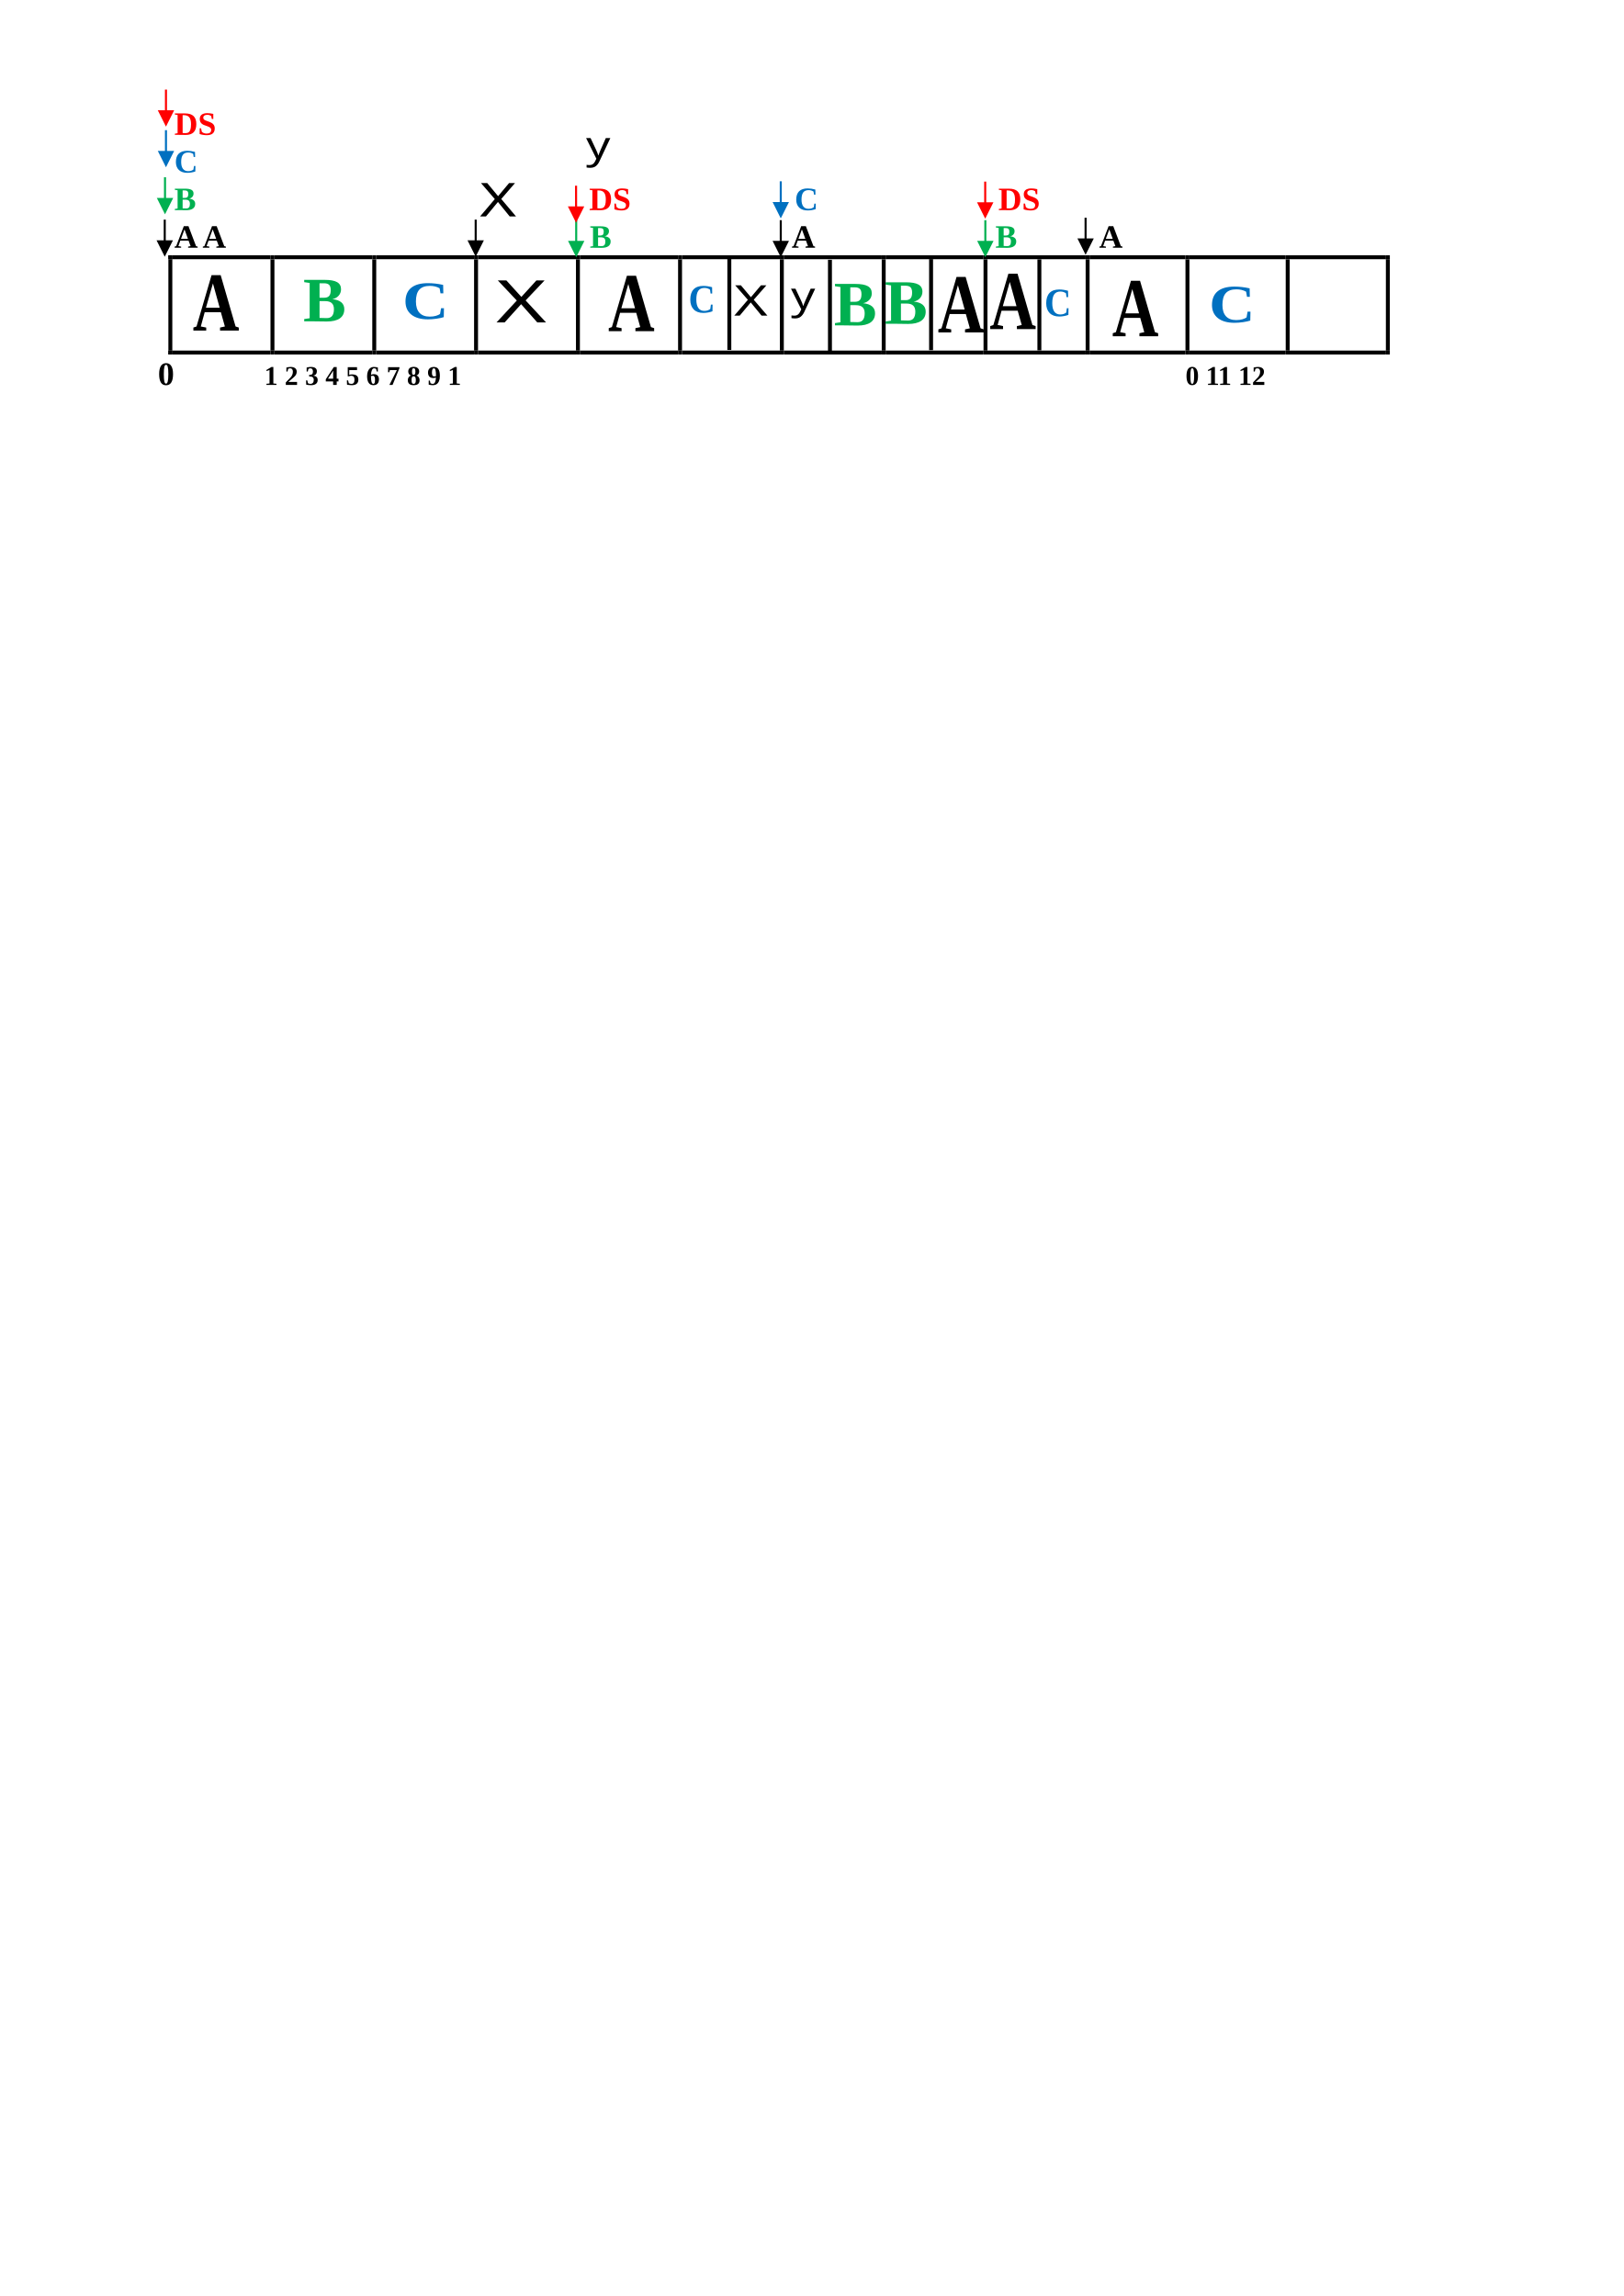
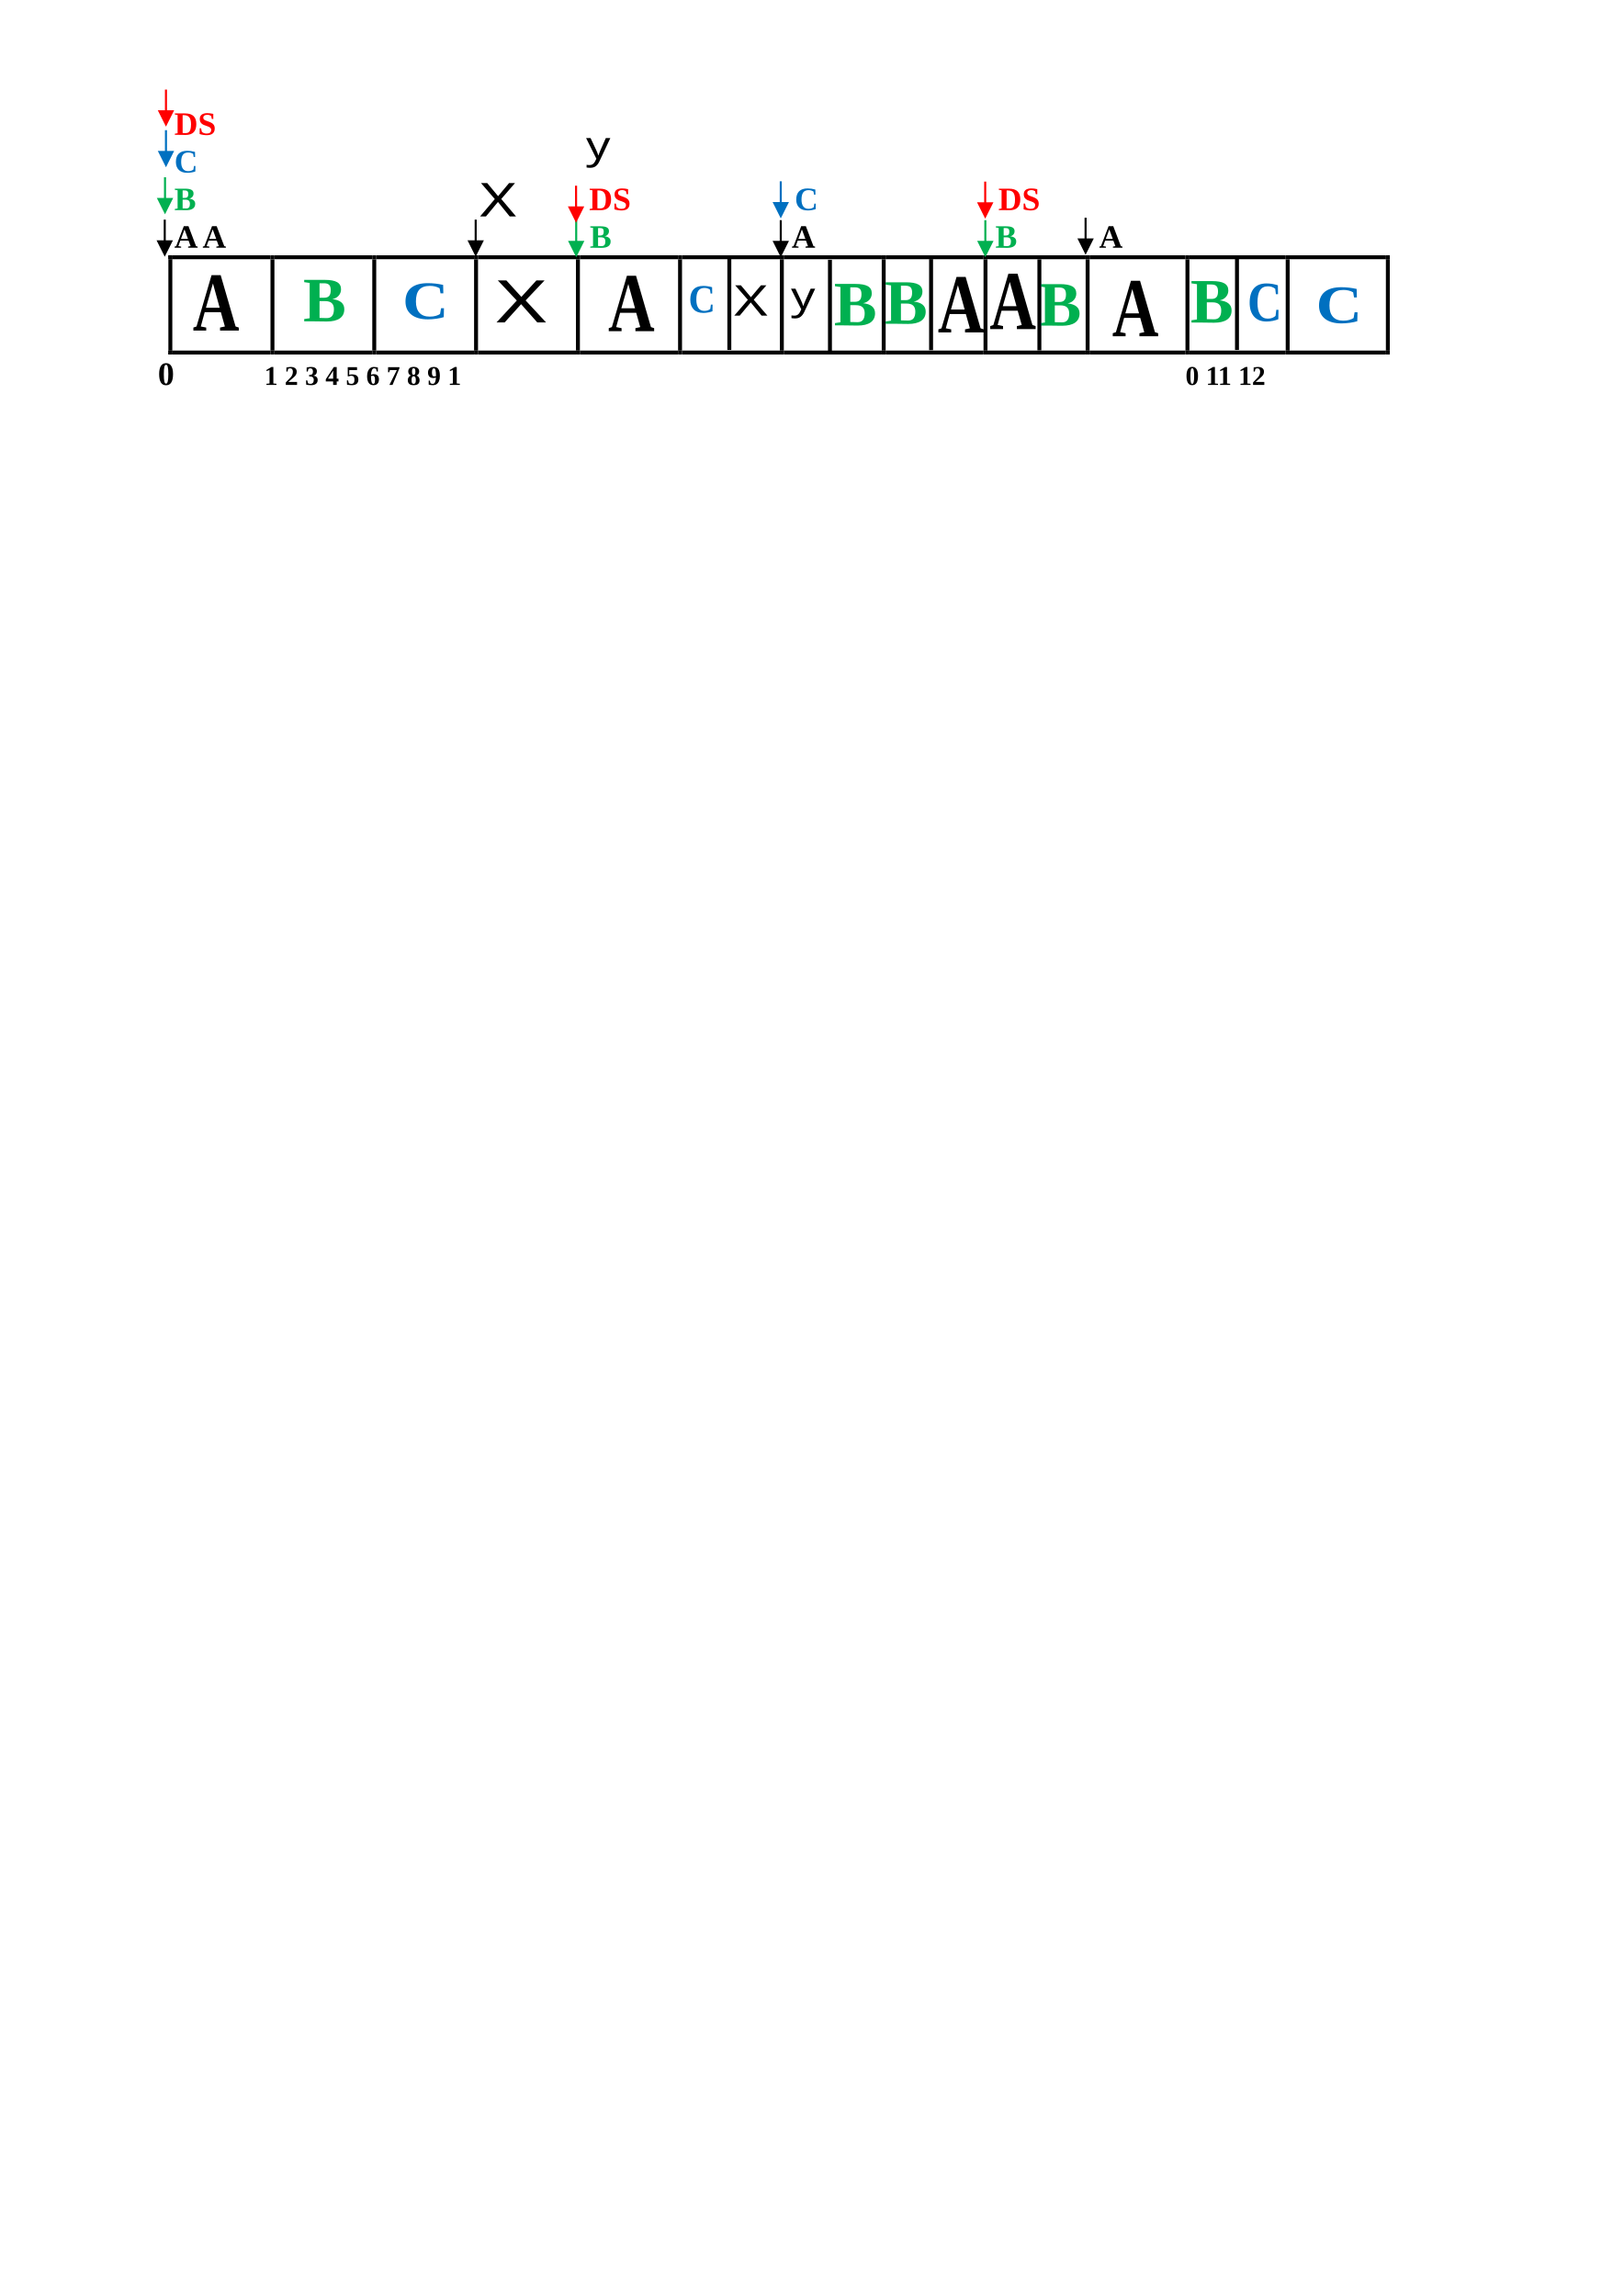
<svg xmlns="http://www.w3.org/2000/svg" version="1.1" id="svg2" xml:space="preserve" width="793.701" height="1122.52" viewBox="0 0 793.701 1122.52" enable-background="new">
  <defs id="defs6">
    <clipPath clipPathUnits="userSpaceOnUse" id="clipPath70">
      <path d="M 0,0 H 467.76 V 141.774 H 0 Z" id="path68" />
    </clipPath>
    <clipPath clipPathUnits="userSpaceOnUse" id="clipPath78">
      <path d="M 0,0 H 595.32 V 340.2 H 0 Z" id="path76" />
    </clipPath>
    <clipPath clipPathUnits="userSpaceOnUse" id="clipPath82">
      <path d="m 79.23,151.49 h 35.88 V 185 H 79.23 Z" id="path80" style="clip-rule:evenodd" />
    </clipPath>
    <clipPath clipPathUnits="userSpaceOnUse" id="clipPath86">
      <path d="m 79.224,151.49 h 35.88 v 33.504 h -35.88 z" id="path84" style="clip-rule:evenodd" />
    </clipPath>
    <clipPath clipPathUnits="userSpaceOnUse" id="clipPath90">
      <path d="m 116.67,151.49 h 35.76 V 185 h -35.76 z" id="path88" style="clip-rule:evenodd" />
    </clipPath>
    <clipPath clipPathUnits="userSpaceOnUse" id="clipPath94">
      <path d="m 116.66,151.49 h 35.76 v 33.504 h -35.76 z" id="path92" style="clip-rule:evenodd" />
    </clipPath>
    <clipPath clipPathUnits="userSpaceOnUse" id="clipPath98">
      <path d="m 153.99,151.49 h 35.88 V 185 h -35.88 z" id="path96" style="clip-rule:evenodd" />
    </clipPath>
    <clipPath clipPathUnits="userSpaceOnUse" id="clipPath102">
      <path d="m 153.98,151.49 h 35.88 v 33.504 h -35.88 z" id="path100" style="clip-rule:evenodd" />
    </clipPath>
    <clipPath clipPathUnits="userSpaceOnUse" id="clipPath106">
      <path d="m 191.31,151.49 h 35.895 V 185 H 191.31 Z" id="path104" style="clip-rule:evenodd" />
    </clipPath>
    <clipPath clipPathUnits="userSpaceOnUse" id="clipPath110">
      <path d="m 191.3,151.49 h 35.904 v 33.504 H 191.3 Z" id="path108" style="clip-rule:evenodd" />
    </clipPath>
    <clipPath clipPathUnits="userSpaceOnUse" id="clipPath114">
      <path d="m 228.65,151.49 h 35.88 V 185 h -35.88 z" id="path112" style="clip-rule:evenodd" />
    </clipPath>
    <clipPath clipPathUnits="userSpaceOnUse" id="clipPath118">
      <path d="m 228.65,151.49 h 35.88 v 33.504 h -35.88 z" id="path116" style="clip-rule:evenodd" />
    </clipPath>
    <clipPath clipPathUnits="userSpaceOnUse" id="clipPath122">
      <path d="m 266.09,151.49 h 35.76 V 185 h -35.76 z" id="path120" style="clip-rule:evenodd" />
    </clipPath>
    <clipPath clipPathUnits="userSpaceOnUse" id="clipPath126">
      <path d="m 266.09,151.49 h 35.76 v 33.504 h -35.76 z" id="path124" style="clip-rule:evenodd" />
    </clipPath>
    <clipPath clipPathUnits="userSpaceOnUse" id="clipPath130">
      <path d="m 303.41,151.49 h 35.91 V 185 h -35.91 z" id="path128" style="clip-rule:evenodd" />
    </clipPath>
    <clipPath clipPathUnits="userSpaceOnUse" id="clipPath134">
      <path d="m 303.41,151.49 h 35.904 v 33.504 H 303.41 Z" id="path132" style="clip-rule:evenodd" />
    </clipPath>
    <clipPath clipPathUnits="userSpaceOnUse" id="clipPath138">
      <path d="m 340.76,151.49 h 35.88 V 185 h -35.88 z" id="path136" style="clip-rule:evenodd" />
    </clipPath>
    <clipPath clipPathUnits="userSpaceOnUse" id="clipPath142">
      <path d="m 340.75,151.49 h 35.88 v 33.504 h -35.88 z" id="path140" style="clip-rule:evenodd" />
    </clipPath>
    <clipPath clipPathUnits="userSpaceOnUse" id="clipPath146">
      <path d="m 378.08,151.49 h 35.88 V 185 h -35.88 z" id="path144" style="clip-rule:evenodd" />
    </clipPath>
    <clipPath clipPathUnits="userSpaceOnUse" id="clipPath150">
      <path d="m 378.07,151.49 h 35.88 v 33.504 h -35.88 z" id="path148" style="clip-rule:evenodd" />
    </clipPath>
    <clipPath clipPathUnits="userSpaceOnUse" id="clipPath154">
      <path d="m 415.52,151.49 h 35.16 V 185 h -35.16 z" id="path152" style="clip-rule:evenodd" />
    </clipPath>
    <clipPath clipPathUnits="userSpaceOnUse" id="clipPath158">
      <path d="m 415.51,151.49 h 35.16 v 33.504 h -35.16 z" id="path156" style="clip-rule:evenodd" />
    </clipPath>
    <clipPath clipPathUnits="userSpaceOnUse" id="clipPath162">
      <path d="m 452.12,151.49 h 35.295 V 185 H 452.12 Z" id="path160" style="clip-rule:evenodd" />
    </clipPath>
    <clipPath clipPathUnits="userSpaceOnUse" id="clipPath166">
      <path d="m 452.11,151.49 h 35.304 v 33.504 H 452.11 Z" id="path164" style="clip-rule:evenodd" />
    </clipPath>
    <clipPath clipPathUnits="userSpaceOnUse" id="clipPath170">
      <path d="m 488.85,151.49 h 35.28 V 185 h -35.28 z" id="path168" style="clip-rule:evenodd" />
    </clipPath>
    <clipPath clipPathUnits="userSpaceOnUse" id="clipPath174">
      <path d="m 488.86,151.49 h 35.28 v 33.504 h -35.28 z" id="path172" style="clip-rule:evenodd" />
    </clipPath>
    <filter style="color-interpolation-filters:sRGB" id="filter1331">
      <feBlend mode="darken" in2="BackgroundImage" id="feBlend1333" />
    </filter>
    <filter style="color-interpolation-filters:sRGB" id="filter1331-6">
      <feBlend mode="darken" in2="BackgroundImage" id="feBlend1333-5" />
    </filter>
    <filter style="color-interpolation-filters:sRGB" id="filter1331-7">
      <feBlend mode="darken" in2="BackgroundImage" id="feBlend1333-8" />
    </filter>
    <filter style="color-interpolation-filters:sRGB" id="filter1331-61">
      <feBlend mode="darken" in2="BackgroundImage" id="feBlend1333-1" />
    </filter>
    <filter style="color-interpolation-filters:sRGB" id="filter1331-5">
      <feBlend mode="darken" in2="BackgroundImage" id="feBlend1333-13" />
    </filter>
    <filter style="color-interpolation-filters:sRGB" id="filter1331-5-3">
      <feBlend mode="darken" in2="BackgroundImage" id="feBlend1333-13-8" />
    </filter>
    <filter style="color-interpolation-filters:sRGB" id="filter1331-6-0">
      <feBlend mode="darken" in2="BackgroundImage" id="feBlend1333-5-6" />
    </filter>
    <filter style="color-interpolation-filters:sRGB" id="filter1331-6-1">
      <feBlend mode="darken" in2="BackgroundImage" id="feBlend1333-5-5" />
    </filter>
    <filter style="color-interpolation-filters:sRGB" id="filter1331-7-3">
      <feBlend mode="darken" in2="BackgroundImage" id="feBlend1333-8-4" />
    </filter>
    <filter style="color-interpolation-filters:sRGB" id="filter1331-1">
      <feBlend mode="darken" in2="BackgroundImage" id="feBlend1333-87" />
    </filter>
    <filter style="color-interpolation-filters:sRGB" id="filter1331-6-1-4">
      <feBlend mode="darken" in2="BackgroundImage" id="feBlend1333-5-5-2" />
+     </filter>
+     <filter style="color-interpolation-filters:sRGB" id="filter1331-5-3-6">
+       <feBlend mode="darken" in2="BackgroundImage" id="feBlend1333-13-8-9" />
+     </filter>
+     <filter style="color-interpolation-filters:sRGB" id="filter1331-5-3-6-5">
+       <feBlend mode="darken" in2="BackgroundImage" id="feBlend1333-13-8-9-1" />
    </filter>
  </defs>
  <g id="g10" transform="matrix(1.333333,0,0,-1.333333,0,1122.52)" style="filter:url(#filter1331)">
    <g clip-path="url(#clipPath78)" id="g508" transform="translate(-16.05299,561.8546)">
      <text transform="matrix(1,0,0,-1,79.944,230.59)" style="font-variant:normal;font-weight:bold;font-size:12px;font-family:'Times New Roman';-inkscape-font-specification:TimesNewRomanPS-BoldMT;writing-mode:lr-tb;fill:#ff0000;fill-opacity:1;fill-rule:nonzero;stroke:none" id="text178">
        <tspan x="0 8.64" y="0" id="tspan176">DS</tspan>
      </text>
      <text transform="matrix(1,0,0,-1,79.944,216.79)" style="font-variant:normal;font-weight:bold;font-size:12px;font-family:'Times New Roman';-inkscape-font-specification:TimesNewRomanPS-BoldMT;writing-mode:lr-tb;fill:#0070c0;fill-opacity:1;fill-rule:nonzero;stroke:none" id="text182">
        <tspan x="0 8.64" y="0" id="tspan180">C </tspan>
      </text>
      <text transform="matrix(1,0,0,-1,79.944,202.99)" style="font-variant:normal;font-weight:bold;font-size:12px;font-family:'Times New Roman';-inkscape-font-specification:TimesNewRomanPS-BoldMT;writing-mode:lr-tb;fill:#00b050;fill-opacity:1;fill-rule:nonzero;stroke:none" id="text186">
        <tspan x="0" y="0" id="tspan184">B</tspan>
      </text>
      <text transform="matrix(1,0,0,-1,232.01,202.99)" style="font-variant:normal;font-weight:bold;font-size:12px;font-family:'Times New Roman';-inkscape-font-specification:TimesNewRomanPS-BoldMT;writing-mode:lr-tb;fill:#ff0000;fill-opacity:1;fill-rule:nonzero;stroke:none" id="text190">
        <tspan x="0 8.64" y="0" id="tspan188">DS</tspan>
      </text>
      <text transform="matrix(1,0,0,-1,307.37,202.99)" style="font-variant:normal;font-weight:bold;font-size:12px;font-family:'Times New Roman';-inkscape-font-specification:TimesNewRomanPS-BoldMT;writing-mode:lr-tb;fill:#0070c0;fill-opacity:1;fill-rule:nonzero;stroke:none" id="text194">
        <tspan x="0" y="0" id="tspan192">C</tspan>
      </text>
      <text transform="matrix(1,0,0,-1,382.03,202.99)" style="font-variant:normal;font-weight:bold;font-size:12px;font-family:'Times New Roman';-inkscape-font-specification:TimesNewRomanPS-BoldMT;writing-mode:lr-tb;fill:#ff0000;fill-opacity:1;fill-rule:nonzero;stroke:none" id="text198">
        <tspan x="0 8.64" y="0" id="tspan196">DS</tspan>
      </text>
      <text transform="matrix(1,0,0,-1,79.944,189.19)" style="font-variant:normal;font-weight:bold;font-size:12px;font-family:'Times New Roman';-inkscape-font-specification:TimesNewRomanPS-BoldMT;writing-mode:lr-tb;fill:#000000;fill-opacity:1;fill-rule:nonzero;stroke:none" id="text202">
        <tspan x="0 8.664 113.664 122.28" y="0" id="tspan200">A A </tspan>
      </text>
      <text transform="matrix(1,0,0,-1,232.25,189.19)" style="font-variant:normal;font-weight:bold;font-size:12px;font-family:'Times New Roman';-inkscape-font-specification:TimesNewRomanPS-BoldMT;writing-mode:lr-tb;fill:#00b050;fill-opacity:1;fill-rule:nonzero;stroke:none" id="text206">
        <tspan x="0" y="0" id="tspan204">B</tspan>
      </text>
      <text transform="matrix(1,0,0,-1,306.29,189.19)" style="font-variant:normal;font-weight:bold;font-size:12px;font-family:'Times New Roman';-inkscape-font-specification:TimesNewRomanPS-BoldMT;writing-mode:lr-tb;fill:#000000;fill-opacity:1;fill-rule:nonzero;stroke:none" id="text210">
        <tspan x="0 8.664" y="0" id="tspan208">A </tspan>
      </text>
      <text transform="matrix(1,0,0,-1,380.95,189.19)" style="font-variant:normal;font-weight:bold;font-size:12px;font-family:'Times New Roman';-inkscape-font-specification:TimesNewRomanPS-BoldMT;writing-mode:lr-tb;fill:#00b050;fill-opacity:1;fill-rule:nonzero;stroke:none" id="text214">
        <tspan x="0" y="0" id="tspan212">B</tspan>
      </text>
      <text transform="matrix(1,0,0,-1,418.99,189.19)" style="font-variant:normal;font-weight:bold;font-size:12px;font-family:'Times New Roman';-inkscape-font-specification:TimesNewRomanPS-BoldMT;writing-mode:lr-tb;fill:#000000;fill-opacity:1;fill-rule:nonzero;stroke:none" id="text218">
        <tspan x="0" y="0" id="tspan216">A</tspan>
      </text>
      <g id="g226">
        <g clip-path="url(#clipPath82)" id="g224">
          <g id="g222">
            <g clip-path="url(#clipPath86)" id="g220" />
          </g>
        </g>
      </g>
      <g id="g234">
        <g clip-path="url(#clipPath90)" id="g232">
          <g id="g230">
            <g clip-path="url(#clipPath94)" id="g228" />
          </g>
        </g>
      </g>
      <g id="g242">
        <g clip-path="url(#clipPath98)" id="g240">
          <g id="g238">
            <g clip-path="url(#clipPath102)" id="g236" />
          </g>
        </g>
      </g>
      <g id="g250">
        <g clip-path="url(#clipPath106)" id="g248">
          <g id="g246">
            <g clip-path="url(#clipPath110)" id="g244" />
          </g>
        </g>
      </g>
      <g id="g258">
        <g clip-path="url(#clipPath114)" id="g256">
          <g id="g254">
            <g clip-path="url(#clipPath118)" id="g252" />
          </g>
        </g>
      </g>
      <g id="g266">
        <g clip-path="url(#clipPath122)" id="g264">
          <g id="g262">
            <g clip-path="url(#clipPath126)" id="g260" />
          </g>
        </g>
      </g>
      <g id="g274">
        <g clip-path="url(#clipPath130)" id="g272">
          <g id="g270">
            <g clip-path="url(#clipPath134)" id="g268" />
          </g>
        </g>
      </g>
      <g id="g282">
        <g clip-path="url(#clipPath138)" id="g280">
          <g id="g278">
            <g clip-path="url(#clipPath142)" id="g276" />
          </g>
        </g>
      </g>
      <g id="g290">
        <g clip-path="url(#clipPath146)" id="g288">
          <g id="g286">
            <g clip-path="url(#clipPath150)" id="g284" />
          </g>
        </g>
      </g>
      <g id="g298">
        <g clip-path="url(#clipPath154)" id="g296">
          <g id="g294">
            <g clip-path="url(#clipPath158)" id="g292" />
          </g>
        </g>
      </g>
      <g id="g306">
        <g clip-path="url(#clipPath162)" id="g304">
          <g id="g302">
            <g clip-path="url(#clipPath166)" id="g300" />
          </g>
        </g>
      </g>
      <g id="g314">
        <g clip-path="url(#clipPath170)" id="g312">
          <g id="g310">
            <g clip-path="url(#clipPath174)" id="g308" />
          </g>
        </g>
      </g>
      <path d="m 77.784,184.87 h 1.44 v 1.56 h -1.44 z" style="fill:#000000;fill-opacity:1;fill-rule:evenodd;stroke:none" id="path316" />
      <path d="m 77.784,184.99 h 1.44 v 1.44 h -1.44 z" style="fill:#000000;fill-opacity:1;fill-rule:evenodd;stroke:none" id="path318" />
      <path d="m 79.224,184.99 h 36 v 1.44 h -36 z" style="fill:#000000;fill-opacity:1;fill-rule:evenodd;stroke:none" id="path320" />
      <path d="m 115.22,184.87 h 1.44 v 0.12 h -1.44 z" style="fill:#000000;fill-opacity:1;fill-rule:evenodd;stroke:none" id="path322" />
      <path d="m 115.22,184.99 h 1.44 v 1.44 h -1.44 z" style="fill:#000000;fill-opacity:1;fill-rule:evenodd;stroke:none" id="path324" />
      <path d="m 116.66,184.99 h 35.88 v 1.44 h -35.88 z" style="fill:#000000;fill-opacity:1;fill-rule:evenodd;stroke:none" id="path326" />
      <path d="m 152.54,184.87 h 1.44 v 0.12 h -1.44 z" style="fill:#000000;fill-opacity:1;fill-rule:evenodd;stroke:none" id="path328" />
      <path d="m 152.54,184.99 h 1.44 v 1.44 h -1.44 z" style="fill:#000000;fill-opacity:1;fill-rule:evenodd;stroke:none" id="path330" />
      <path d="m 153.98,184.99 h 35.88 v 1.44 h -35.88 z" style="fill:#000000;fill-opacity:1;fill-rule:evenodd;stroke:none" id="path332" />
      <path d="m 189.86,184.87 h 1.44 v 0.12 h -1.44 z" style="fill:#000000;fill-opacity:1;fill-rule:evenodd;stroke:none" id="path334" />
      <path d="m 189.86,184.99 h 1.44 v 1.44 h -1.44 z" style="fill:#000000;fill-opacity:1;fill-rule:evenodd;stroke:none" id="path336" />
      <path d="m 191.3,184.99 h 35.904 v 1.44 H 191.3 Z" style="fill:#000000;fill-opacity:1;fill-rule:evenodd;stroke:none" id="path338" />
      <path d="m 227.21,184.87 h 1.44 v 0.12 h -1.44 z" style="fill:#000000;fill-opacity:1;fill-rule:evenodd;stroke:none" id="path340" />
      <path d="m 227.21,184.99 h 1.44 v 1.44 h -1.44 z" style="fill:#000000;fill-opacity:1;fill-rule:evenodd;stroke:none" id="path342" />
      <path d="m 228.65,184.99 h 36 v 1.44 h -36 z" style="fill:#000000;fill-opacity:1;fill-rule:evenodd;stroke:none" id="path344" />
      <path d="m 264.65,184.87 h 1.44 v 0.12 h -1.44 z" style="fill:#000000;fill-opacity:1;fill-rule:evenodd;stroke:none" id="path346" />
      <path d="m 264.65,184.99 h 1.44 v 1.44 h -1.44 z" style="fill:#000000;fill-opacity:1;fill-rule:evenodd;stroke:none" id="path348" />
      <path d="m 266.09,184.99 h 35.88 v 1.44 h -35.88 z" style="fill:#000000;fill-opacity:1;fill-rule:evenodd;stroke:none" id="path350" />
      <path d="m 301.97,184.87 h 1.44 v 0.12 h -1.44 z" style="fill:#000000;fill-opacity:1;fill-rule:evenodd;stroke:none" id="path352" />
      <path d="m 301.97,184.99 h 1.44 v 1.44 h -1.44 z" style="fill:#000000;fill-opacity:1;fill-rule:evenodd;stroke:none" id="path354" />
      <path d="m 303.41,184.99 h 35.904 v 1.44 H 303.41 Z" style="fill:#000000;fill-opacity:1;fill-rule:evenodd;stroke:none" id="path356" />
      <path d="m 339.31,184.87 h 1.44 v 0.12 h -1.44 z" style="fill:#000000;fill-opacity:1;fill-rule:evenodd;stroke:none" id="path358" />
      <path d="m 339.31,184.99 h 1.44 v 1.44 h -1.44 z" style="fill:#000000;fill-opacity:1;fill-rule:evenodd;stroke:none" id="path360" />
      <path d="m 340.75,184.99 h 35.88 v 1.44 h -35.88 z" style="fill:#000000;fill-opacity:1;fill-rule:evenodd;stroke:none" id="path362" />
      <path d="m 376.63,184.87 h 1.44 v 0.12 h -1.44 z" style="fill:#000000;fill-opacity:1;fill-rule:evenodd;stroke:none" id="path364" />
      <path d="m 376.63,184.99 h 1.44 v 1.44 h -1.44 z" style="fill:#000000;fill-opacity:1;fill-rule:evenodd;stroke:none" id="path366" />
      <path d="m 378.07,184.99 h 36 v 1.44 h -36 z" style="fill:#000000;fill-opacity:1;fill-rule:evenodd;stroke:none" id="path368" />
      <path d="m 414.07,184.87 h 1.44 v 0.12 h -1.44 z" style="fill:#000000;fill-opacity:1;fill-rule:evenodd;stroke:none" id="path370" />
      <path d="m 414.07,184.99 h 1.44 v 1.44 h -1.44 z" style="fill:#000000;fill-opacity:1;fill-rule:evenodd;stroke:none" id="path372" />
      <path d="m 415.51,184.99 h 35.16 v 1.44 h -35.16 z" style="fill:#000000;fill-opacity:1;fill-rule:evenodd;stroke:none" id="path374" />
      <path d="m 450.67,184.87 h 1.44 v 0.12 h -1.44 z" style="fill:#000000;fill-opacity:1;fill-rule:evenodd;stroke:none" id="path376" />
      <path d="m 450.67,184.99 h 1.44 v 1.44 h -1.44 z" style="fill:#000000;fill-opacity:1;fill-rule:evenodd;stroke:none" id="path378" />
      <path d="m 452.11,184.99 h 35.304 v 1.44 H 452.11 Z" style="fill:#000000;fill-opacity:1;fill-rule:evenodd;stroke:none" id="path380" />
      <path d="m 487.42,184.87 h 1.44 v 0.12 h -1.44 z" style="fill:#000000;fill-opacity:1;fill-rule:evenodd;stroke:none" id="path382" />
      <path d="m 487.42,184.99 h 1.44 v 1.44 h -1.44 z" style="fill:#000000;fill-opacity:1;fill-rule:evenodd;stroke:none" id="path384" />
      <path d="m 488.86,184.99 h 35.28 v 1.44 h -35.28 z" style="fill:#000000;fill-opacity:1;fill-rule:evenodd;stroke:none" id="path386" />
      <path d="m 524.14,184.87 h 1.44 v 1.56 h -1.44 z" style="fill:#000000;fill-opacity:1;fill-rule:evenodd;stroke:none" id="path388" />
      <path d="m 524.14,184.99 h 1.44 v 1.44 h -1.44 z" style="fill:#000000;fill-opacity:1;fill-rule:evenodd;stroke:none" id="path390" />
      <path d="m 77.784,151.49 h 1.44 v 33.384 h -1.44 z" style="fill:#000000;fill-opacity:1;fill-rule:evenodd;stroke:none" id="path392" />
      <path d="m 77.784,150.05 h 1.44 v 1.44 h -1.44 z" style="fill:#000000;fill-opacity:1;fill-rule:evenodd;stroke:none" id="path394" />
      <path d="m 77.784,150.05 h 1.44 v 1.44 h -1.44 z" style="fill:#000000;fill-opacity:1;fill-rule:evenodd;stroke:none" id="path396" />
      <path d="m 79.224,150.05 h 36 v 1.44 h -36 z" style="fill:#000000;fill-opacity:1;fill-rule:evenodd;stroke:none" id="path398" />
      <path d="m 115.22,151.49 h 1.44 v 33.384 h -1.44 z" style="fill:#000000;fill-opacity:1;fill-rule:evenodd;stroke:none" id="path400" />
      <path d="m 115.22,150.05 h 1.44 v 1.44 h -1.44 z" style="fill:#000000;fill-opacity:1;fill-rule:evenodd;stroke:none" id="path402" />
      <path d="m 116.66,150.05 h 35.88 v 1.44 h -35.88 z" style="fill:#000000;fill-opacity:1;fill-rule:evenodd;stroke:none" id="path404" />
      <path d="m 152.54,151.49 h 1.44 v 33.384 h -1.44 z" style="fill:#000000;fill-opacity:1;fill-rule:evenodd;stroke:none" id="path406" />
      <path d="m 152.54,150.05 h 1.44 v 1.44 h -1.44 z" style="fill:#000000;fill-opacity:1;fill-rule:evenodd;stroke:none" id="path408" />
      <path d="m 153.98,150.05 h 35.88 v 1.44 h -35.88 z" style="fill:#000000;fill-opacity:1;fill-rule:evenodd;stroke:none" id="path410" />
      <path d="m 189.86,151.49 h 1.44 v 33.384 h -1.44 z" style="fill:#000000;fill-opacity:1;fill-rule:evenodd;stroke:none" id="path412" />
      <path d="m 189.86,150.05 h 1.44 v 1.44 h -1.44 z" style="fill:#000000;fill-opacity:1;fill-rule:evenodd;stroke:none" id="path414" />
      <path d="m 191.3,150.05 h 35.904 v 1.44 H 191.3 Z" style="fill:#000000;fill-opacity:1;fill-rule:evenodd;stroke:none" id="path416" />
      <path d="m 227.21,151.49 h 1.44 v 33.384 h -1.44 z" style="fill:#000000;fill-opacity:1;fill-rule:evenodd;stroke:none" id="path418" />
      <path d="m 227.21,150.05 h 1.44 v 1.44 h -1.44 z" style="fill:#000000;fill-opacity:1;fill-rule:evenodd;stroke:none" id="path420" />
      <path d="m 228.65,150.05 h 36 v 1.44 h -36 z" style="fill:#000000;fill-opacity:1;fill-rule:evenodd;stroke:none" id="path422" />
      <path d="m 264.65,151.49 h 1.44 v 33.384 h -1.44 z" style="fill:#000000;fill-opacity:1;fill-rule:evenodd;stroke:none" id="path424" />
      <path d="m 264.65,150.05 h 1.44 v 1.44 h -1.44 z" style="fill:#000000;fill-opacity:1;fill-rule:evenodd;stroke:none" id="path426" />
      <path d="m 266.09,150.05 h 35.88 v 1.44 h -35.88 z" style="fill:#000000;fill-opacity:1;fill-rule:evenodd;stroke:none" id="path428" />
      <path d="m 301.97,151.49 h 1.44 v 33.384 h -1.44 z" style="fill:#000000;fill-opacity:1;fill-rule:evenodd;stroke:none" id="path430" />
      <path d="m 301.97,150.05 h 1.44 v 1.44 h -1.44 z" style="fill:#000000;fill-opacity:1;fill-rule:evenodd;stroke:none" id="path432" />
      <path d="m 303.41,150.05 h 35.904 v 1.44 H 303.41 Z" style="fill:#000000;fill-opacity:1;fill-rule:evenodd;stroke:none" id="path434" />
      <path d="m 339.31,151.49 h 1.44 v 33.384 h -1.44 z" style="fill:#000000;fill-opacity:1;fill-rule:evenodd;stroke:none" id="path436" />
      <path d="m 339.31,150.05 h 1.44 v 1.44 h -1.44 z" style="fill:#000000;fill-opacity:1;fill-rule:evenodd;stroke:none" id="path438" />
      <path d="m 340.75,150.05 h 35.88 v 1.44 h -35.88 z" style="fill:#000000;fill-opacity:1;fill-rule:evenodd;stroke:none" id="path440" />
      <path d="m 376.63,151.49 h 1.44 v 33.384 h -1.44 z" style="fill:#000000;fill-opacity:1;fill-rule:evenodd;stroke:none" id="path442" />
      <path d="m 376.63,150.05 h 1.44 v 1.44 h -1.44 z" style="fill:#000000;fill-opacity:1;fill-rule:evenodd;stroke:none" id="path444" />
      <path d="m 378.07,150.05 h 36 v 1.44 h -36 z" style="fill:#000000;fill-opacity:1;fill-rule:evenodd;stroke:none" id="path446" />
      <path d="m 414.07,151.49 h 1.44 v 33.384 h -1.44 z" style="fill:#000000;fill-opacity:1;fill-rule:evenodd;stroke:none" id="path448" />
      <path d="m 414.07,150.05 h 1.44 v 1.44 h -1.44 z" style="fill:#000000;fill-opacity:1;fill-rule:evenodd;stroke:none" id="path450" />
      <path d="m 415.51,150.05 h 35.16 v 1.44 h -35.16 z" style="fill:#000000;fill-opacity:1;fill-rule:evenodd;stroke:none" id="path452" />
      <path d="m 450.67,151.49 h 1.44 v 33.384 h -1.44 z" style="fill:#000000;fill-opacity:1;fill-rule:evenodd;stroke:none" id="path454" />
      <path d="m 450.67,150.05 h 1.44 v 1.44 h -1.44 z" style="fill:#000000;fill-opacity:1;fill-rule:evenodd;stroke:none" id="path456" />
      <path d="m 452.11,150.05 h 35.304 v 1.44 H 452.11 Z" style="fill:#000000;fill-opacity:1;fill-rule:evenodd;stroke:none" id="path458" />
      <path d="m 487.42,151.49 h 1.44 v 33.384 h -1.44 z" style="fill:#000000;fill-opacity:1;fill-rule:evenodd;stroke:none" id="path460" />
      <path d="m 487.42,150.05 h 1.44 v 1.44 h -1.44 z" style="fill:#000000;fill-opacity:1;fill-rule:evenodd;stroke:none" id="path462" />
      <path d="m 488.86,150.05 h 35.28 v 1.44 h -35.28 z" style="fill:#000000;fill-opacity:1;fill-rule:evenodd;stroke:none" id="path464" />
      <path d="m 524.14,151.49 h 1.44 v 33.384 h -1.44 z" style="fill:#000000;fill-opacity:1;fill-rule:evenodd;stroke:none" id="path466" />
      <path d="m 524.14,150.05 h 1.44 v 1.44 h -1.44 z" style="fill:#000000;fill-opacity:1;fill-rule:evenodd;stroke:none" id="path468" />
      <path d="m 524.14,150.05 h 1.44 v 1.44 h -1.44 z" style="fill:#000000;fill-opacity:1;fill-rule:evenodd;stroke:none" id="path470" />
      <text transform="matrix(1,0,0,-1,73.944,138.89)" style="font-variant:normal;font-weight:bold;font-size:12px;font-family:'Times New Roman';-inkscape-font-specification:TimesNewRomanPS-BoldMT;writing-mode:lr-tb;fill:#000000;fill-opacity:1;fill-rule:nonzero;stroke:none" id="text474">
        <tspan x="0 6" y="0" id="tspan472">0 </tspan>
      </text>
      <text transform="matrix(1,0,0,-1,112.94,138.89)" style="font-variant:normal;font-weight:bold;font-size:9.96px;font-family:'Times New Roman';-inkscape-font-specification:TimesNewRomanPS-BoldMT;writing-mode:lr-tb;fill:#000000;fill-opacity:1;fill-rule:nonzero;stroke:none" id="text478">
        <tspan x="0 5.03 37.44 42.469 74.879 79.8 109.809 114.839 147.139 152.169 184.579 189.609 221.909 226.939 259.348 264.378 296.679 301.708 331.608" y="0" id="tspan476">1 2 3 4 5 6 7 8 9 1</tspan>
      </text>
      <text transform="matrix(1,0,0,-1,450.67,138.89)" style="font-variant:normal;font-weight:bold;font-size:9.96px;font-family:'Times New Roman';-inkscape-font-specification:TimesNewRomanPS-BoldMT;writing-mode:lr-tb;fill:#000000;fill-opacity:1;fill-rule:nonzero;stroke:none" id="text482">
        <tspan x="0 5.03 32.42 37.34 42.37 67.25 72.28 77.31" y="0" id="tspan480">0 11 12 </tspan>
      </text>
      <path d="m 414.42,200.21 v -8.6 h -0.75 v 8.6 z m 2.63,-7.6 -3,-6 -3,6 z" style="fill:#000000;fill-opacity:1;fill-rule:nonzero;stroke:none" id="path484" />
      <path d="m 76.825,199.51 v -8.6 h -0.75 v 8.6 z m 2.625,-7.6 -3,-6 -3,6 z" style="fill:#000000;fill-opacity:1;fill-rule:nonzero;stroke:none" id="path486" />
      <path d="m 190.82,199.51 v -8.6 h -0.75 v 8.6 z m 2.63,-7.6 -3,-6 -3,6 z" style="fill:#000000;fill-opacity:1;fill-rule:nonzero;stroke:none" id="path488" />
      <path d="m 76.925,215.05 v -8.6 h -0.75 v 8.6 z m 2.625,-7.6 -3,-6 -3,6 z" style="fill:#00b050;fill-opacity:1;fill-rule:nonzero;stroke:none" id="path490" />
      <path d="m 77.275,232.3 v -8.6 h -0.75 v 8.6 z m 2.625,-7.6 -3,-6 -3,6 z" style="fill:#0070c0;fill-opacity:1;fill-rule:nonzero;stroke:none" id="path492" />
      <path d="m 302.67,199.31 v -8.6 h -0.75 v 8.6 z m 2.63,-7.6 -3,-6 -3,6 z" style="fill:#000000;fill-opacity:1;fill-rule:nonzero;stroke:none" id="path494" />
      <path d="m 227.67,199.31 v -8.6 h -0.75 v 8.6 z m 2.63,-7.6 -3,-6 -3,6 z" style="fill:#00b050;fill-opacity:1;fill-rule:nonzero;stroke:none" id="path496" />
      <path d="m 377.67,199.31 v -8.6 h -0.75 v 8.6 z m 2.63,-7.6 -3,-6 -3,6 z" style="fill:#00b050;fill-opacity:1;fill-rule:nonzero;stroke:none" id="path498" />
      <path d="m 302.67,213.55 v -8.6 h -0.75 v 8.6 z m 2.63,-7.6 -3,-6 -3,6 z" style="fill:#0070c0;fill-opacity:1;fill-rule:nonzero;stroke:none" id="path500" />
      <path d="m 77.275,247.2 v -8.6 h -0.75 v 8.6 z m 2.625,-7.6 -3,-6 -3,6 z" style="fill:#ff0000;fill-opacity:1;fill-rule:nonzero;stroke:none" id="path502" />
      <path d="m 227.62,211.95 0.01,-8.6 h -0.75 l -0.01,8.6 z m 2.63,-7.6 -3,-6 -3,6 z" style="fill:#ff0000;fill-opacity:1;fill-rule:nonzero;stroke:none" id="path504" />
      <path d="m 377.62,213.45 v -8.6 h -0.75 v 8.6 z m 2.63,-7.6 -3,-6 -3,6 z" style="fill:#ff0000;fill-opacity:1;fill-rule:nonzero;stroke:none" id="path506" />
      <text y="10.812" x="-0.125" style="font-variant:normal;font-weight:bold;font-size:16px;font-family:'Times New Roman';-inkscape-font-specification:TimesNewRomanPS-BoldMT;writing-mode:lr-tb;fill:#000000;fill-opacity:1;fill-rule:nonzero;stroke:none;stroke-width:1.333;filter:url(#filter1331)" id="text210-0" transform="matrix(1.475429,0,0,-1.924861,86.90385,179.6315)">
        <tspan style="stroke-width:1.333" x="-0.125 11.427" y="10.812" id="tspan208-5">A</tspan>
      </text>
      <text y="10.594" x="-0.336" style="font-variant:normal;font-weight:bold;font-size:16px;font-family:'Times New Roman';-inkscape-font-specification:TimesNewRomanPS-BoldMT;writing-mode:lr-tb;fill:#00b050;fill-opacity:1;fill-rule:nonzero;stroke:none;stroke-width:1.333;filter:url(#filter1331)" id="text186-3" transform="matrix(1.474583,0,0,-1.449544,127.6838,177.5722)">
        <tspan style="stroke-width:1.333" x="-0.336" y="10.594" id="tspan184-1">B</tspan>
      </text>
      <text y="10.836" x="-0.633" style="font-variant:normal;font-weight:bold;font-size:16px;font-family:'Times New Roman';-inkscape-font-specification:TimesNewRomanPS-BoldMT;writing-mode:lr-tb;fill:#0070c0;fill-opacity:1;fill-rule:nonzero;stroke:none;stroke-width:1.333;filter:url(#filter1331)" id="text182-8" transform="matrix(1.474642,0,0,-1.234972,164.493,176.5117)">
        <tspan style="stroke-width:1.333" x="-0.633 10.887" y="10.836" id="tspan180-0">C</tspan>
      </text>
      <text y="10.812" x="-0.125" style="font-variant:normal;font-weight:bold;font-size:16px;font-family:'Times New Roman';-inkscape-font-specification:TimesNewRomanPS-BoldMT;writing-mode:lr-tb;fill:#000000;fill-opacity:1;fill-rule:nonzero;stroke:none;stroke-width:1.333;filter:url(#filter1331-6)" id="text210-0-6" transform="matrix(1.475429,0,0,-1.924861,239.1843,179.4086)">
        <tspan style="stroke-width:1.333" x="-0.125 11.427" y="10.812" id="tspan208-5-1">A</tspan>
      </text>
      <text y="10.836" x="-0.633" style="font-variant:normal;font-weight:bold;font-size:16px;font-family:'Times New Roman';-inkscape-font-specification:TimesNewRomanPS-BoldMT;writing-mode:lr-tb;fill:#0070c0;fill-opacity:1;fill-rule:nonzero;stroke:none;stroke-width:1.333;filter:url(#filter1331-7)" id="text182-8-1" transform="matrix(0.8546478,0,0,-0.9219199,268.9947,175.4242)">
        <tspan style="stroke-width:1.333" x="-0.633 10.887" y="10.836" id="tspan180-0-9">C</tspan>
      </text>
      <path d="M 0,44.512 H 1.92 V 0 H 0 Z" style="fill:#000000;fill-opacity:1;fill-rule:evenodd;stroke:none;stroke-width:1.333;filter:url(#filter1331)" id="path430-2" transform="matrix(0.75,0,0,-0.75,282.7163,185.0964)" />
      <path d="M 0,44.512 H 1.92 V 0 H 0 Z" style="fill:#000000;fill-opacity:1;fill-rule:evenodd;stroke:none;stroke-width:1.333;filter:url(#filter1331)" id="path436-5" transform="matrix(0.75,0,0,-0.75,319.6076,184.7811)" />
      <text y="10.594" x="-0.336" style="font-variant:normal;font-weight:bold;font-size:16px;font-family:'Times New Roman';-inkscape-font-specification:TimesNewRomanPS-BoldMT;writing-mode:lr-tb;fill:#00b050;fill-opacity:1;fill-rule:nonzero;stroke:none;stroke-width:1.333;filter:url(#filter1331-5)" id="text186-3-7" transform="matrix(1.474583,0,0,-1.449544,322.2657,176.0825)">
        <tspan style="stroke-width:1.333" x="-0.336" y="10.594" id="tspan184-1-2">B</tspan>
      </text>
      <path d="M 0,44.512 H 1.92 V 0 H 0 Z" style="fill:#000000;fill-opacity:1;fill-rule:evenodd;stroke:none;stroke-width:1.333;filter:url(#filter1331)" id="path436-7" transform="matrix(0.75,0,0,-0.75,356.6819,185.0254)" />
      <text y="10.594" x="-0.336" style="font-variant:normal;font-weight:bold;font-size:16px;font-family:'Times New Roman';-inkscape-font-specification:TimesNewRomanPS-BoldMT;writing-mode:lr-tb;fill:#00b050;fill-opacity:1;fill-rule:nonzero;stroke:none;stroke-width:1.333;filter:url(#filter1331-5-3)" id="text186-3-7-1" transform="matrix(1.474583,0,0,-1.449544,340.8318,176.6803)">
        <tspan style="stroke-width:1.333" x="-0.336" y="10.594" id="tspan184-1-2-1">B</tspan>
      </text>
      <text y="10.812" x="-0.125" style="font-variant:normal;font-weight:bold;font-size:16px;font-family:'Times New Roman';-inkscape-font-specification:TimesNewRomanPS-BoldMT;writing-mode:lr-tb;fill:#000000;fill-opacity:1;fill-rule:nonzero;stroke:none;stroke-width:1.333;filter:url(#filter1331-6-0)" id="text210-0-6-1" transform="matrix(1.475429,0,0,-1.924861,360.0276,178.9626)">
        <tspan style="stroke-width:1.333" x="-0.125 11.427" y="10.812" id="tspan208-5-1-1">A</tspan>
      </text>
      <text y="10.812" x="-0.125" style="font-variant:normal;font-weight:bold;font-size:16px;font-family:'Times New Roman';-inkscape-font-specification:TimesNewRomanPS-BoldMT;writing-mode:lr-tb;fill:#000000;fill-opacity:1;fill-rule:nonzero;stroke:none;stroke-width:1.333;filter:url(#filter1331-6-1)" id="text210-0-6-9" transform="matrix(1.475429,0,0,-1.924861,379.0397,180.1744)">
        <tspan style="stroke-width:1.333" x="-0.125 11.427" y="10.812" id="tspan208-5-1-19">A</tspan>
      </text>
      <path d="M 0,44.512 H 1.92 V 0 H 0 Z" style="fill:#000000;fill-opacity:1;fill-rule:evenodd;stroke:none;stroke-width:1.333;filter:url(#filter1331)" id="path448-6" transform="matrix(0.75,0,0,-0.75,396.3857,184.9388)" />
-       <text y="10.836" x="-0.633" style="font-variant:normal;font-weight:bold;font-size:16px;font-family:'Times New Roman';-inkscape-font-specification:TimesNewRomanPS-BoldMT;writing-mode:lr-tb;fill:#0070c0;fill-opacity:1;fill-rule:nonzero;stroke:none;stroke-width:1.333;filter:url(#filter1331-7-3)" id="text182-8-1-9" transform="matrix(0.8546478,0,0,-0.9219199,399.484,174.1088)">
+       <text y="10.836" x="-0.633" style="font-variant:normal;font-weight:bold;font-size:16px;font-family:'Times New Roman';-inkscape-font-specification:TimesNewRomanPS-BoldMT;writing-mode:lr-tb;fill:#0070c0;fill-opacity:1;fill-rule:nonzero;stroke:none;stroke-width:1.333;filter:url(#filter1331-7-3)" id="text182-8-1-9" transform="matrix(1.104677,0,0,-1.299301,474.0337,176.4221)">
        <tspan style="stroke-width:1.333" x="-0.633 10.887" y="10.836" id="tspan180-0-9-2">C</tspan>
      </text>
-       <text y="10.836" x="-0.633" style="font-variant:normal;font-weight:bold;font-size:16px;font-family:'Times New Roman';-inkscape-font-specification:TimesNewRomanPS-BoldMT;writing-mode:lr-tb;fill:#0070c0;fill-opacity:1;fill-rule:nonzero;stroke:none;stroke-width:1.333;filter:url(#filter1331-1)" id="text182-8-7" transform="matrix(1.474642,0,0,-1.234972,460.1698,175.245)">
+       <text y="10.836" x="-0.633" style="font-variant:normal;font-weight:bold;font-size:16px;font-family:'Times New Roman';-inkscape-font-specification:TimesNewRomanPS-BoldMT;writing-mode:lr-tb;fill:#0070c0;fill-opacity:1;fill-rule:nonzero;stroke:none;stroke-width:1.333;filter:url(#filter1331-1)" id="text182-8-7" transform="matrix(1.474642,0,0,-1.234972,499.4104,175.0221)">
        <tspan style="stroke-width:1.333" x="-0.633 10.887" y="10.836" id="tspan180-0-3">C</tspan>
      </text>
      <text y="10.812" x="-0.125" style="font-variant:normal;font-weight:bold;font-size:16px;font-family:'Times New Roman';-inkscape-font-specification:TimesNewRomanPS-BoldMT;writing-mode:lr-tb;fill:#000000;fill-opacity:1;fill-rule:nonzero;stroke:none;stroke-width:1.333;filter:url(#filter1331-6-1-4)" id="text210-0-6-9-7" transform="matrix(1.475429,0,0,-1.924861,423.9635,177.5495)">
        <tspan style="stroke-width:1.333" x="-0.125 11.427" y="10.812" id="tspan208-5-1-19-2">A</tspan>
+       </text>
+       <text y="10.594" x="-0.336" style="font-variant:normal;font-weight:bold;font-size:16px;font-family:'Times New Roman';-inkscape-font-specification:TimesNewRomanPS-BoldMT;writing-mode:lr-tb;fill:#00b050;fill-opacity:1;fill-rule:nonzero;stroke:none;stroke-width:1.333;filter:url(#filter1331-5-3-6)" id="text186-3-7-1-1" transform="matrix(1.474583,0,0,-1.449544,397.2403,176.0115)">
+         <tspan style="stroke-width:1.333" x="-0.336" y="10.594" id="tspan184-1-2-1-3">B</tspan>
+       </text>
+       <path d="M 0,44.512 H 1.92 V 0 H 0 Z" style="fill:#000000;fill-opacity:1;fill-rule:evenodd;stroke:none;stroke-width:1.333;filter:url(#filter1331)" id="path454-5" transform="matrix(0.75,0,0,-0.75,468.8319,185.093)" />
+       <text y="10.594" x="-0.336" style="font-variant:normal;font-weight:bold;font-size:16px;font-family:'Times New Roman';-inkscape-font-specification:TimesNewRomanPS-BoldMT;writing-mode:lr-tb;fill:#00b050;fill-opacity:1;fill-rule:nonzero;stroke:none;stroke-width:1.333;filter:url(#filter1331-5-3-6-5)" id="text186-3-7-1-1-5" transform="matrix(1.474583,0,0,-1.449544,452.9798,177.1263)">
+         <tspan style="stroke-width:1.333" x="-0.336" y="10.594" id="tspan184-1-2-1-3-5">B</tspan>
      </text>
    </g>
    <text xml:space="preserve" style="font-style:normal;font-weight:normal;font-size:19.8px;line-height:125%;font-family:sans-serif;letter-spacing:0px;word-spacing:0px;fill:#000000;fill-opacity:1;stroke:none;stroke-width:0.495px;stroke-linecap:butt;stroke-linejoin:miter;stroke-opacity:1" x="152.4" y="-880.116" id="text1504" transform="scale(1.154225,-0.8663818)">
      <tspan id="tspan1502" x="152.4" y="-880.116" style="stroke-width:0.495px">X</tspan>
    </text>
    <text xml:space="preserve" style="font-style:normal;font-weight:normal;font-size:15.651px;line-height:125%;font-family:sans-serif;letter-spacing:0px;word-spacing:0px;fill:#000000;fill-opacity:1;stroke:none;stroke-width:0.391px;stroke-linecap:butt;stroke-linejoin:miter;stroke-opacity:1" x="192.898" y="-872.956" id="text1508" transform="scale(1.113856,-0.8977825)">
      <tspan id="tspan1506" x="192.898" y="-872.956" style="stroke-width:0.391px">y</tspan>
    </text>
    <text xml:space="preserve" style="font-style:normal;font-weight:normal;font-size:26.401px;line-height:125%;font-family:sans-serif;letter-spacing:0px;word-spacing:0px;fill:#000000;fill-opacity:1;stroke:none;stroke-width:0.66px;stroke-linecap:butt;stroke-linejoin:miter;stroke-opacity:1;filter:url(#filter1331)" x="-0.786" y="19.246" id="text1504-0" transform="matrix(1.189519,0,0,-0.8169484,182.8374,739.3873)">
      <tspan id="tspan1502-5" x="-0.786" y="19.246" style="stroke-width:0.66px">X</tspan>
    </text>
    <text xml:space="preserve" style="font-style:normal;font-weight:normal;font-size:26.401px;line-height:125%;font-family:sans-serif;letter-spacing:0px;word-spacing:0px;fill:#000000;fill-opacity:1;stroke:none;stroke-width:0.66px;stroke-linecap:butt;stroke-linejoin:miter;stroke-opacity:1;filter:url(#filter1331-61)" x="-0.786" y="19.246" id="text1504-0-7" transform="matrix(0.794112,0,0,-0.5889895,269.7495,737.5035)">
      <tspan id="tspan1502-5-2" x="-0.786" y="19.246" style="stroke-width:0.66px">X</tspan>
    </text>
    <text xml:space="preserve" style="font-style:normal;font-weight:normal;font-size:20.867px;line-height:125%;font-family:sans-serif;letter-spacing:0px;word-spacing:0px;fill:#000000;fill-opacity:1;stroke:none;stroke-width:0.522px;stroke-linecap:butt;stroke-linejoin:miter;stroke-opacity:1;filter:url(#filter1331)" x="-0.622" y="11.412" id="text1508-9" transform="matrix(0.8353917,0,0,-0.6733369,290.4916,736.193)">
      <tspan id="tspan1506-1" x="-0.622" y="11.412" style="stroke-width:0.522px">y</tspan>
    </text>
  </g>
</svg>
